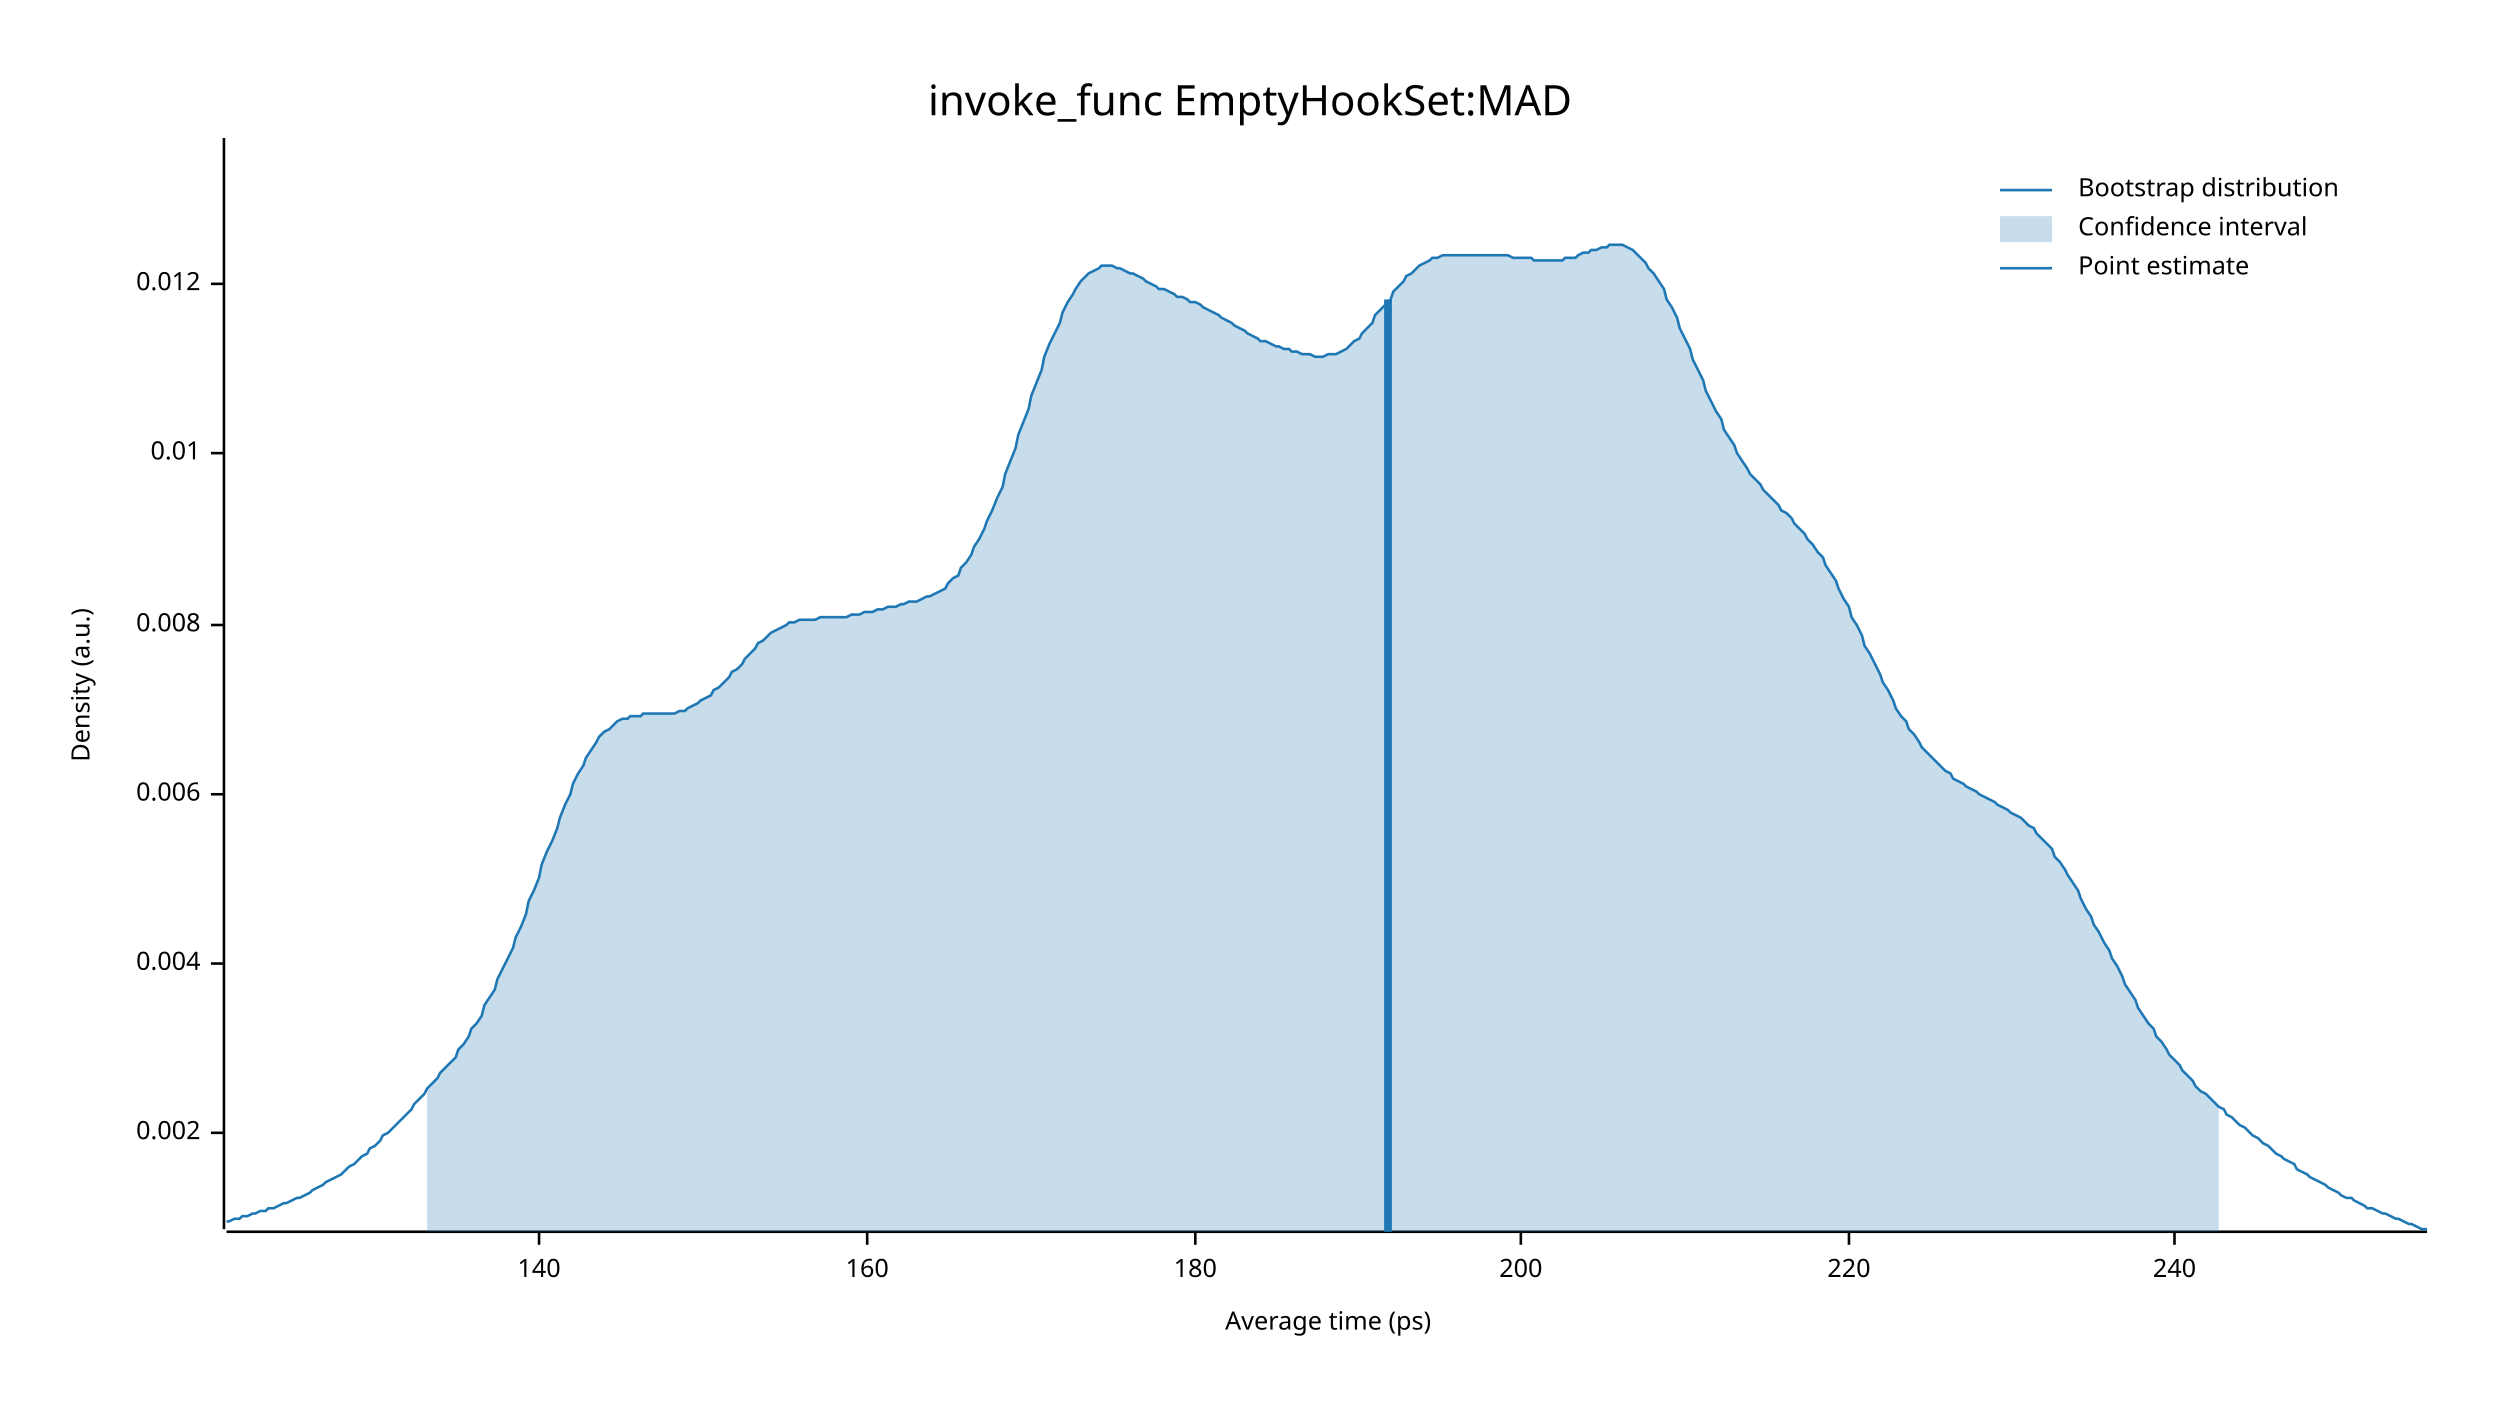
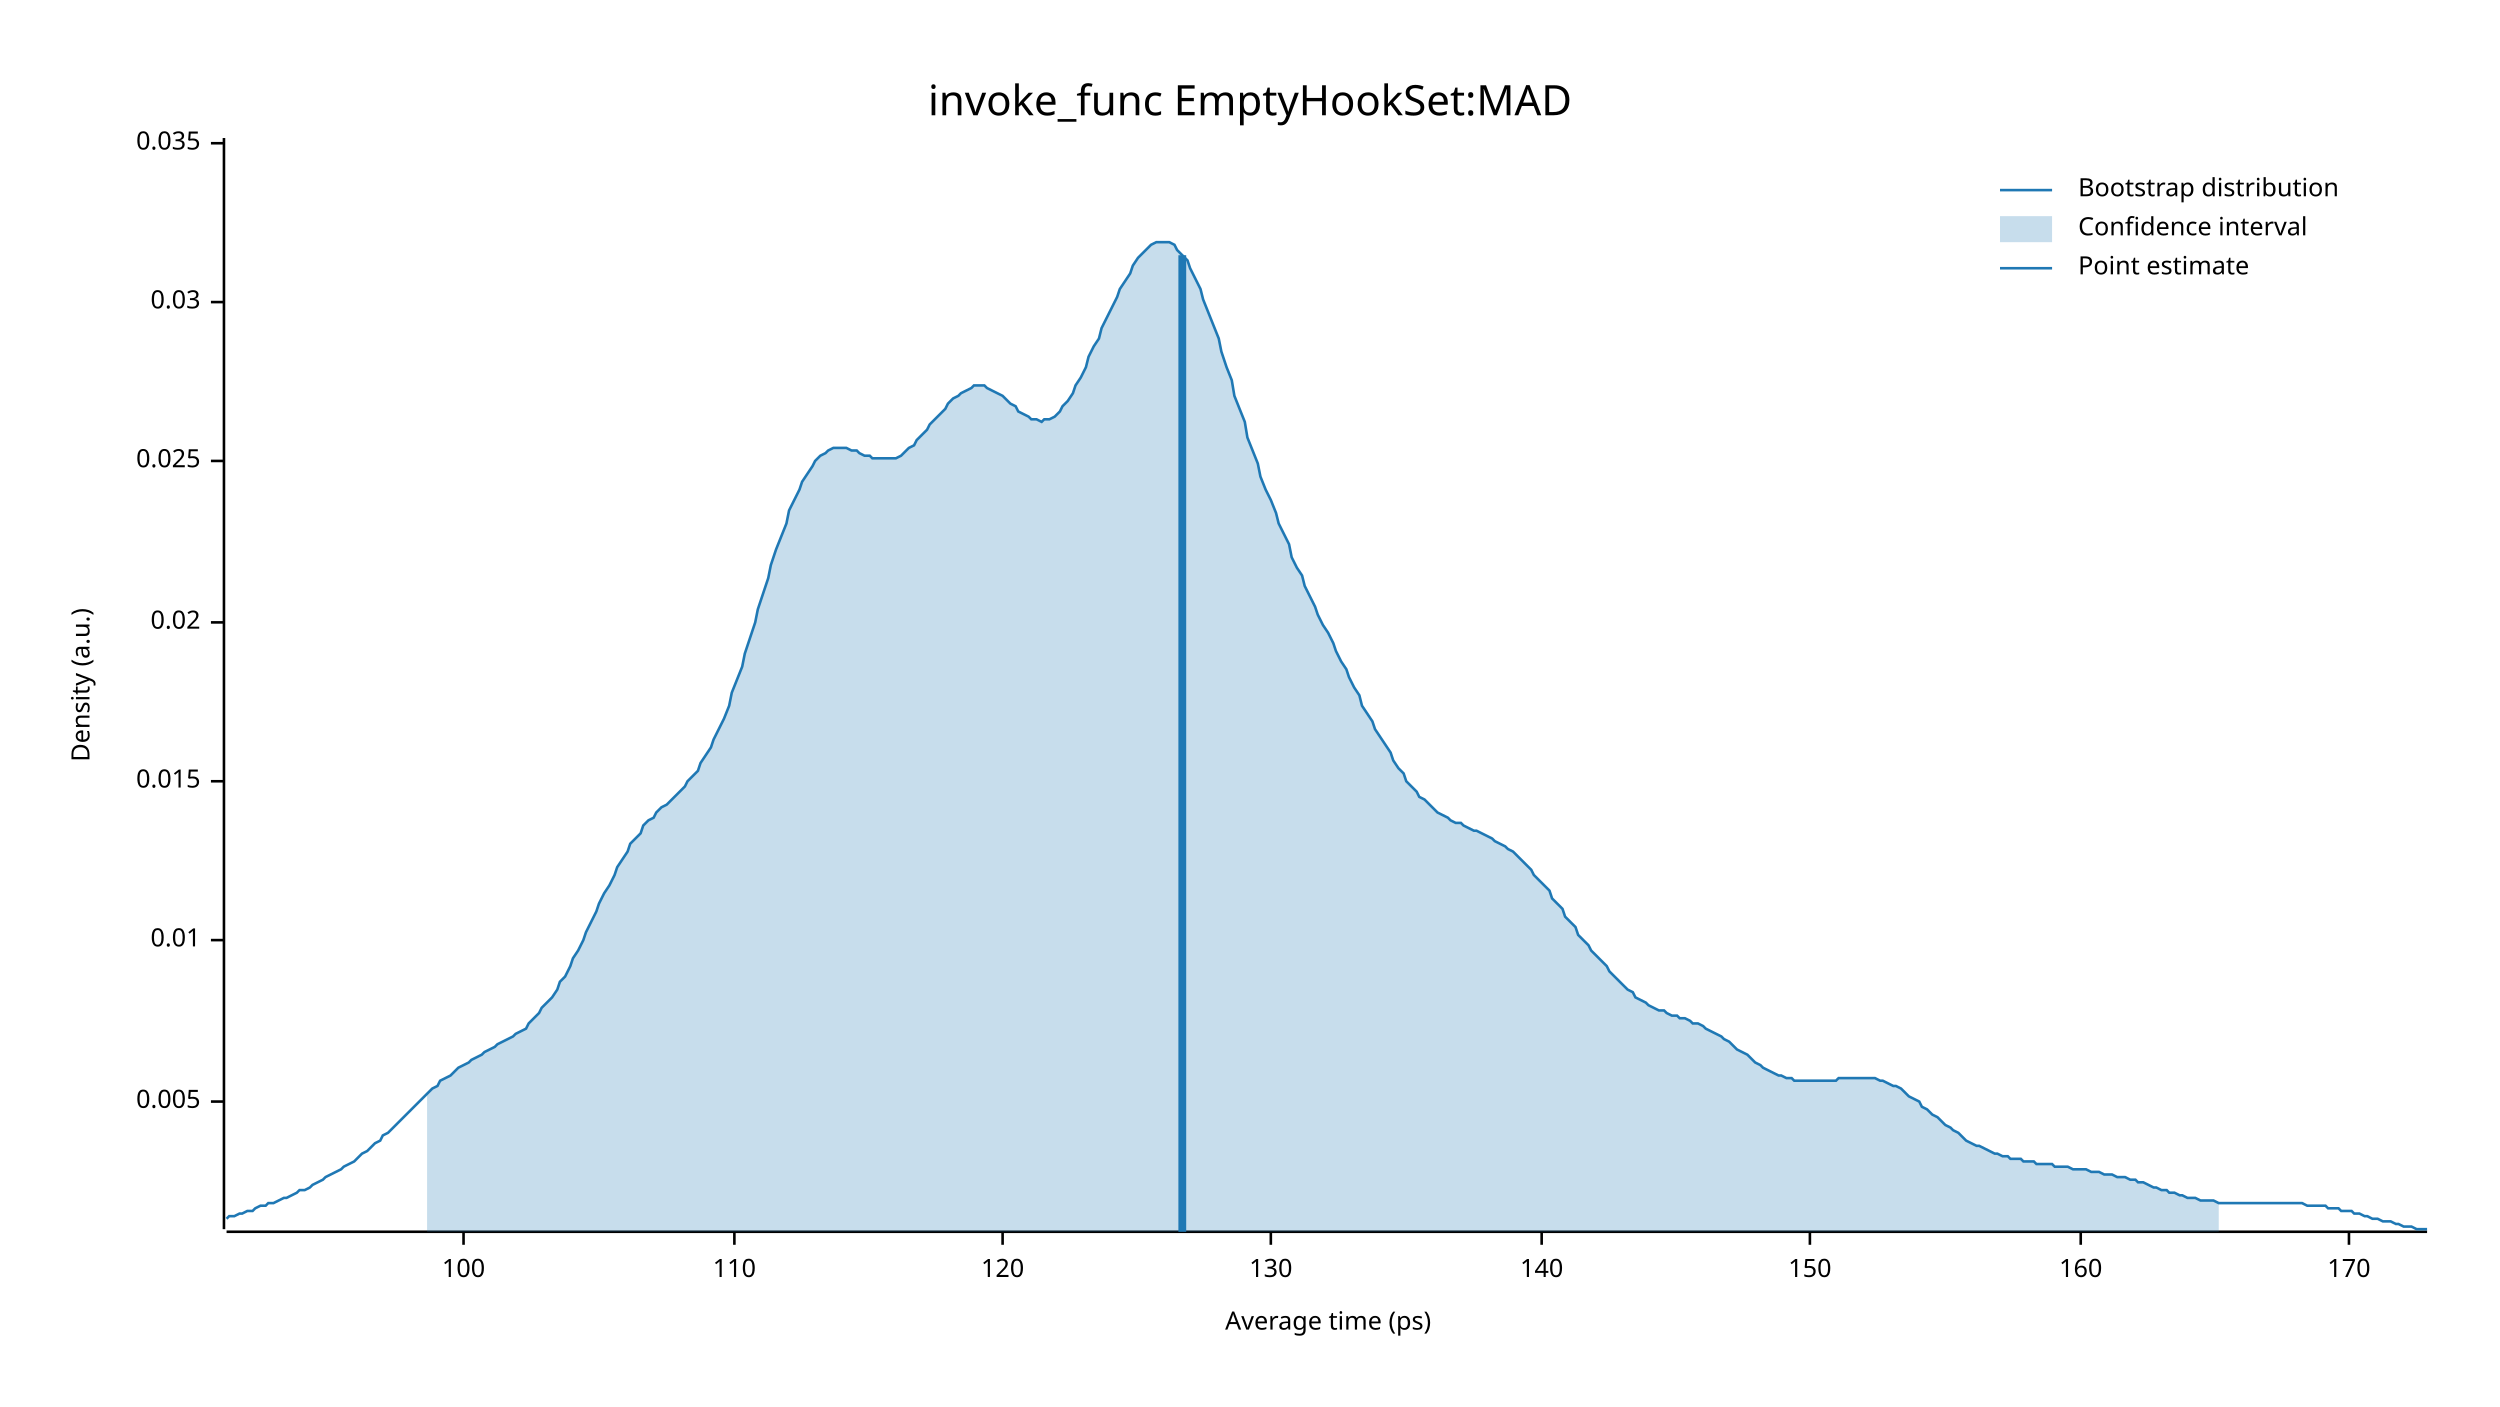
<svg xmlns="http://www.w3.org/2000/svg" width="960" height="540" viewBox="0 0 960 540">
  <text x="480" y="32" dy="0.76em" text-anchor="middle" font-family="sans-serif" font-size="16.129" opacity="1" fill="#000000">
invoke_func EmptyHookSet:MAD
</text>
  <text x="27" y="263" dy="0.76em" text-anchor="middle" font-family="sans-serif" font-size="9.677" opacity="1" fill="#000000" transform="rotate(270, 27, 263)">
Density (a.u.)
</text>
  <text x="510" y="513" dy="-0.5ex" text-anchor="middle" font-family="sans-serif" font-size="9.677" opacity="1" fill="#000000">
Average time (ps)
</text>
  <polyline fill="none" opacity="1" stroke="#000000" stroke-width="1" points="86,53 86,472 " />
-   <text x="77" y="435" dy="0.5ex" text-anchor="end" font-family="sans-serif" font-size="9.677" opacity="1" fill="#000000">
- 0.002
+   <text x="77" y="423" dy="0.5ex" text-anchor="end" font-family="sans-serif" font-size="9.677" opacity="1" fill="#000000">
+ 0.005
</text>
-   <polyline fill="none" opacity="1" stroke="#000000" stroke-width="1" points="81,435 86,435 " />
-   <text x="77" y="370" dy="0.5ex" text-anchor="end" font-family="sans-serif" font-size="9.677" opacity="1" fill="#000000">
- 0.004
- </text>
-   <polyline fill="none" opacity="1" stroke="#000000" stroke-width="1" points="81,370 86,370 " />
-   <text x="77" y="305" dy="0.5ex" text-anchor="end" font-family="sans-serif" font-size="9.677" opacity="1" fill="#000000">
- 0.006
- </text>
-   <polyline fill="none" opacity="1" stroke="#000000" stroke-width="1" points="81,305 86,305 " />
-   <text x="77" y="240" dy="0.5ex" text-anchor="end" font-family="sans-serif" font-size="9.677" opacity="1" fill="#000000">
- 0.008
- </text>
-   <polyline fill="none" opacity="1" stroke="#000000" stroke-width="1" points="81,240 86,240 " />
-   <text x="77" y="174" dy="0.5ex" text-anchor="end" font-family="sans-serif" font-size="9.677" opacity="1" fill="#000000">
+   <polyline fill="none" opacity="1" stroke="#000000" stroke-width="1" points="81,423 86,423 " />
+   <text x="77" y="361" dy="0.5ex" text-anchor="end" font-family="sans-serif" font-size="9.677" opacity="1" fill="#000000">
0.01
</text>
-   <polyline fill="none" opacity="1" stroke="#000000" stroke-width="1" points="81,174 86,174 " />
-   <text x="77" y="109" dy="0.5ex" text-anchor="end" font-family="sans-serif" font-size="9.677" opacity="1" fill="#000000">
- 0.012
+   <polyline fill="none" opacity="1" stroke="#000000" stroke-width="1" points="81,361 86,361 " />
+   <text x="77" y="300" dy="0.5ex" text-anchor="end" font-family="sans-serif" font-size="9.677" opacity="1" fill="#000000">
+ 0.015
</text>
-   <polyline fill="none" opacity="1" stroke="#000000" stroke-width="1" points="81,109 86,109 " />
+   <polyline fill="none" opacity="1" stroke="#000000" stroke-width="1" points="81,300 86,300 " />
+   <text x="77" y="239" dy="0.5ex" text-anchor="end" font-family="sans-serif" font-size="9.677" opacity="1" fill="#000000">
+ 0.02
+ </text>
+   <polyline fill="none" opacity="1" stroke="#000000" stroke-width="1" points="81,239 86,239 " />
+   <text x="77" y="177" dy="0.5ex" text-anchor="end" font-family="sans-serif" font-size="9.677" opacity="1" fill="#000000">
+ 0.025
+ </text>
+   <polyline fill="none" opacity="1" stroke="#000000" stroke-width="1" points="81,177 86,177 " />
+   <text x="77" y="116" dy="0.5ex" text-anchor="end" font-family="sans-serif" font-size="9.677" opacity="1" fill="#000000">
+ 0.03
+ </text>
+   <polyline fill="none" opacity="1" stroke="#000000" stroke-width="1" points="81,116 86,116 " />
+   <text x="77" y="55" dy="0.5ex" text-anchor="end" font-family="sans-serif" font-size="9.677" opacity="1" fill="#000000">
+ 0.035
+ </text>
+   <polyline fill="none" opacity="1" stroke="#000000" stroke-width="1" points="81,55 86,55 " />
  <polyline fill="none" opacity="1" stroke="#000000" stroke-width="1" points="87,473 932,473 " />
-   <text x="207" y="483" dy="0.76em" text-anchor="middle" font-family="sans-serif" font-size="9.677" opacity="1" fill="#000000">
+   <text x="178" y="483" dy="0.76em" text-anchor="middle" font-family="sans-serif" font-size="9.677" opacity="1" fill="#000000">
+ 100
+ </text>
+   <polyline fill="none" opacity="1" stroke="#000000" stroke-width="1" points="178,473 178,478 " />
+   <text x="282" y="483" dy="0.76em" text-anchor="middle" font-family="sans-serif" font-size="9.677" opacity="1" fill="#000000">
+ 110
+ </text>
+   <polyline fill="none" opacity="1" stroke="#000000" stroke-width="1" points="282,473 282,478 " />
+   <text x="385" y="483" dy="0.76em" text-anchor="middle" font-family="sans-serif" font-size="9.677" opacity="1" fill="#000000">
+ 120
+ </text>
+   <polyline fill="none" opacity="1" stroke="#000000" stroke-width="1" points="385,473 385,478 " />
+   <text x="488" y="483" dy="0.76em" text-anchor="middle" font-family="sans-serif" font-size="9.677" opacity="1" fill="#000000">
+ 130
+ </text>
+   <polyline fill="none" opacity="1" stroke="#000000" stroke-width="1" points="488,473 488,478 " />
+   <text x="592" y="483" dy="0.76em" text-anchor="middle" font-family="sans-serif" font-size="9.677" opacity="1" fill="#000000">
140
</text>
-   <polyline fill="none" opacity="1" stroke="#000000" stroke-width="1" points="207,473 207,478 " />
-   <text x="333" y="483" dy="0.76em" text-anchor="middle" font-family="sans-serif" font-size="9.677" opacity="1" fill="#000000">
+   <polyline fill="none" opacity="1" stroke="#000000" stroke-width="1" points="592,473 592,478 " />
+   <text x="695" y="483" dy="0.76em" text-anchor="middle" font-family="sans-serif" font-size="9.677" opacity="1" fill="#000000">
+ 150
+ </text>
+   <polyline fill="none" opacity="1" stroke="#000000" stroke-width="1" points="695,473 695,478 " />
+   <text x="799" y="483" dy="0.76em" text-anchor="middle" font-family="sans-serif" font-size="9.677" opacity="1" fill="#000000">
160
</text>
-   <polyline fill="none" opacity="1" stroke="#000000" stroke-width="1" points="333,473 333,478 " />
-   <text x="459" y="483" dy="0.76em" text-anchor="middle" font-family="sans-serif" font-size="9.677" opacity="1" fill="#000000">
- 180
+   <polyline fill="none" opacity="1" stroke="#000000" stroke-width="1" points="799,473 799,478 " />
+   <text x="902" y="483" dy="0.76em" text-anchor="middle" font-family="sans-serif" font-size="9.677" opacity="1" fill="#000000">
+ 170
</text>
-   <polyline fill="none" opacity="1" stroke="#000000" stroke-width="1" points="459,473 459,478 " />
-   <text x="584" y="483" dy="0.76em" text-anchor="middle" font-family="sans-serif" font-size="9.677" opacity="1" fill="#000000">
- 200
- </text>
-   <polyline fill="none" opacity="1" stroke="#000000" stroke-width="1" points="584,473 584,478 " />
-   <text x="710" y="483" dy="0.76em" text-anchor="middle" font-family="sans-serif" font-size="9.677" opacity="1" fill="#000000">
- 220
- </text>
-   <polyline fill="none" opacity="1" stroke="#000000" stroke-width="1" points="710,473 710,478 " />
-   <text x="835" y="483" dy="0.76em" text-anchor="middle" font-family="sans-serif" font-size="9.677" opacity="1" fill="#000000">
- 240
- </text>
-   <polyline fill="none" opacity="1" stroke="#000000" stroke-width="1" points="835,473 835,478 " />
-   <polyline fill="none" opacity="1" stroke="#1F78B4" stroke-width="1" points="87,469 88,469 90,468 92,468 93,467 95,467 97,466 98,466 100,465 102,465 103,464 105,464 107,463 109,462 110,462 112,461 114,460 115,460 117,459 119,458 120,457 122,456 124,455 125,454 127,453 129,452 131,451 132,450 134,448 136,447 137,446 139,444 141,443 142,441 144,440 146,438 147,436 149,435 151,433 153,431 154,430 156,428 158,426 159,424 161,422 163,420 164,418 166,416 168,414 169,412 171,410 173,408 175,406 176,403 178,401 180,398 181,395 183,393 185,390 186,386 188,383 190,380 191,376 193,372 195,368 197,364 198,360 200,356 202,351 203,346 205,342 207,337 208,332 210,327 212,323 214,318 215,314 217,309 219,305 220,301 222,297 224,294 225,291 227,288 229,285 230,283 232,281 234,280 236,278 237,277 239,276 241,276 242,275 244,275 246,275 247,274 249,274 251,274 252,274 254,274 256,274 258,274 259,274 261,273 263,273 264,272 266,271 268,270 269,269 271,268 273,267 274,265 276,264 278,262 280,260 281,258 283,257 285,255 286,253 288,251 290,249 291,247 293,246 295,244 296,243 298,242 300,241 302,240 303,239 305,239 307,238 308,238 310,238 312,238 313,238 315,237 317,237 318,237 320,237 322,237 324,237 325,237 327,236 329,236 330,236 332,235 334,235 335,235 337,234 339,234 341,233 342,233 344,233 346,232 347,232 349,231 351,231 352,231 354,230 356,229 357,229 359,228 361,227 363,226 364,224 366,222 368,221 369,218 371,216 373,213 374,210 376,207 378,203 379,200 381,196 383,191 385,187 386,182 388,177 390,172 391,167 393,162 395,157 396,152 398,147 400,142 401,137 403,132 405,128 407,124 408,120 410,116 412,113 413,111 415,108 417,106 418,105 420,104 422,103 423,102 425,102 427,102 429,103 430,103 432,104 434,105 435,105 437,106 439,107 440,108 442,109 444,110 445,111 447,111 449,112 451,113 452,114 454,114 456,115 457,116 459,116 461,117 462,118 464,119 466,120 468,121 469,122 471,123 473,124 474,125 476,126 478,127 479,128 481,129 483,130 484,131 486,131 488,132 490,133 491,133 493,134 495,134 496,135 498,135 500,136 501,136 503,136 505,137 506,137 508,137 510,136 512,136 513,136 515,135 517,134 518,133 520,131 522,130 523,128 525,126 527,124 528,121 530,119 532,117 534,115 535,112 537,110 539,108 540,106 542,105 544,103 545,102 547,101 549,100 550,99 552,99 554,98 556,98 557,98 559,98 561,98 562,98 564,98 566,98 567,98 569,98 571,98 573,98 574,98 576,98 578,98 579,98 581,99 583,99 584,99 586,99 588,99 589,100 591,100 593,100 595,100 596,100 598,100 600,100 601,99 603,99 605,99 606,98 608,97 610,97 611,96 613,96 615,95 617,95 618,94 620,94 622,94 623,94 625,95 627,96 628,97 630,99 632,101 633,103 635,105 637,108 639,111 640,115 642,118 644,122 645,126 647,130 649,134 650,138 652,142 654,146 655,150 657,154 659,158 661,161 662,165 664,168 666,171 667,174 669,177 671,180 672,182 674,184 676,186 677,188 679,190 681,192 683,194 684,196 686,197 688,199 689,201 691,203 693,205 694,207 696,209 698,212 700,214 701,217 703,220 705,223 706,226 708,230 710,233 711,237 713,240 715,244 716,248 718,251 720,255 722,259 723,262 725,265 727,269 728,272 730,275 732,277 733,280 735,282 737,285 738,287 740,289 742,291 744,293 745,294 747,296 749,297 750,299 752,300 754,301 755,302 757,303 759,304 760,305 762,306 764,307 766,308 767,309 769,310 771,311 772,312 774,313 776,314 777,315 779,317 781,318 782,320 784,322 786,324 788,326 789,329 791,331 793,334 794,336 796,339 798,342 799,345 801,349 803,352 804,355 806,358 808,362 810,365 811,368 813,371 815,375 816,378 818,381 820,384 821,387 823,390 825,393 827,395 828,398 830,400 832,403 833,405 835,407 837,409 838,411 840,413 842,415 843,417 845,419 847,420 849,422 850,423 852,425 854,426 855,428 857,429 859,431 860,432 862,433 864,435 865,436 867,437 869,439 871,440 872,441 874,443 876,444 877,445 879,446 881,447 882,449 884,450 886,451 887,452 889,453 891,454 893,455 894,456 896,457 898,458 899,459 901,460 903,460 904,461 906,462 908,463 909,464 911,464 913,465 915,466 916,466 918,467 920,468 921,468 923,469 925,470 926,470 928,471 930,472 932,472 " />
-   <polygon opacity="0.25" fill="#1F78B4" points="164,418 166,416 168,414 169,412 171,410 173,408 175,406 176,403 178,401 180,398 181,395 183,393 185,390 186,386 188,383 190,380 191,376 193,372 195,368 197,364 198,360 200,356 202,351 203,346 205,342 207,337 208,332 210,327 212,323 214,318 215,314 217,309 219,305 220,301 222,297 224,294 225,291 227,288 229,285 230,283 232,281 234,280 236,278 237,277 239,276 241,276 242,275 244,275 246,275 247,274 249,274 251,274 252,274 254,274 256,274 258,274 259,274 261,273 263,273 264,272 266,271 268,270 269,269 271,268 273,267 274,265 276,264 278,262 280,260 281,258 283,257 285,255 286,253 288,251 290,249 291,247 293,246 295,244 296,243 298,242 300,241 302,240 303,239 305,239 307,238 308,238 310,238 312,238 313,238 315,237 317,237 318,237 320,237 322,237 324,237 325,237 327,236 329,236 330,236 332,235 334,235 335,235 337,234 339,234 341,233 342,233 344,233 346,232 347,232 349,231 351,231 352,231 354,230 356,229 357,229 359,228 361,227 363,226 364,224 366,222 368,221 369,218 371,216 373,213 374,210 376,207 378,203 379,200 381,196 383,191 385,187 386,182 388,177 390,172 391,167 393,162 395,157 396,152 398,147 400,142 401,137 403,132 405,128 407,124 408,120 410,116 412,113 413,111 415,108 417,106 418,105 420,104 422,103 423,102 425,102 427,102 429,103 430,103 432,104 434,105 435,105 437,106 439,107 440,108 442,109 444,110 445,111 447,111 449,112 451,113 452,114 454,114 456,115 457,116 459,116 461,117 462,118 464,119 466,120 468,121 469,122 471,123 473,124 474,125 476,126 478,127 479,128 481,129 483,130 484,131 486,131 488,132 490,133 491,133 493,134 495,134 496,135 498,135 500,136 501,136 503,136 505,137 506,137 508,137 510,136 512,136 513,136 515,135 517,134 518,133 520,131 522,130 523,128 525,126 527,124 528,121 530,119 532,117 534,115 535,112 537,110 539,108 540,106 542,105 544,103 545,102 547,101 549,100 550,99 552,99 554,98 556,98 557,98 559,98 561,98 562,98 564,98 566,98 567,98 569,98 571,98 573,98 574,98 576,98 578,98 579,98 581,99 583,99 584,99 586,99 588,99 589,100 591,100 593,100 595,100 596,100 598,100 600,100 601,99 603,99 605,99 606,98 608,97 610,97 611,96 613,96 615,95 617,95 618,94 620,94 622,94 623,94 625,95 627,96 628,97 630,99 632,101 633,103 635,105 637,108 639,111 640,115 642,118 644,122 645,126 647,130 649,134 650,138 652,142 654,146 655,150 657,154 659,158 661,161 662,165 664,168 666,171 667,174 669,177 671,180 672,182 674,184 676,186 677,188 679,190 681,192 683,194 684,196 686,197 688,199 689,201 691,203 693,205 694,207 696,209 698,212 700,214 701,217 703,220 705,223 706,226 708,230 710,233 711,237 713,240 715,244 716,248 718,251 720,255 722,259 723,262 725,265 727,269 728,272 730,275 732,277 733,280 735,282 737,285 738,287 740,289 742,291 744,293 745,294 747,296 749,297 750,299 752,300 754,301 755,302 757,303 759,304 760,305 762,306 764,307 766,308 767,309 769,310 771,311 772,312 774,313 776,314 777,315 779,317 781,318 782,320 784,322 786,324 788,326 789,329 791,331 793,334 794,336 796,339 798,342 799,345 801,349 803,352 804,355 806,358 808,362 810,365 811,368 813,371 815,375 816,378 818,381 820,384 821,387 823,390 825,393 827,395 828,398 830,400 832,403 833,405 835,407 837,409 838,411 840,413 842,415 843,417 845,419 847,420 849,422 850,423 852,425 852,473 164,473 " />
-   <polyline fill="none" opacity="1" stroke="#1F78B4" stroke-width="3" points="533,473 533,115 " />
+   <polyline fill="none" opacity="1" stroke="#000000" stroke-width="1" points="902,473 902,478 " />
+   <polyline fill="none" opacity="1" stroke="#1F78B4" stroke-width="1" points="87,468 88,467 90,467 92,466 93,466 95,465 97,465 98,464 100,463 102,463 103,462 105,462 107,461 109,460 110,460 112,459 114,458 115,457 117,457 119,456 120,455 122,454 124,453 125,452 127,451 129,450 131,449 132,448 134,447 136,446 137,445 139,443 141,442 142,441 144,439 146,438 147,436 149,435 151,433 153,431 154,430 156,428 158,426 159,425 161,423 163,421 164,420 166,418 168,417 169,415 171,414 173,413 175,411 176,410 178,409 180,408 181,407 183,406 185,405 186,404 188,403 190,402 191,401 193,400 195,399 197,398 198,397 200,396 202,395 203,393 205,391 207,389 208,387 210,385 212,383 214,380 215,377 217,375 219,371 220,368 222,365 224,361 225,358 227,354 229,350 230,347 232,343 234,340 236,336 237,333 239,330 241,327 242,324 244,322 246,320 247,317 249,315 251,314 252,312 254,310 256,309 258,307 259,306 261,304 263,302 264,300 266,298 268,296 269,293 271,290 273,287 274,284 276,280 278,276 280,271 281,266 283,261 285,256 286,251 288,245 290,239 291,234 293,228 295,222 296,217 298,211 300,206 302,201 303,196 305,192 307,188 308,185 310,182 312,179 313,177 315,175 317,174 318,173 320,172 322,172 324,172 325,172 327,173 329,173 330,174 332,175 334,175 335,176 337,176 339,176 341,176 342,176 344,176 346,175 347,174 349,172 351,171 352,169 354,167 356,165 357,163 359,161 361,159 363,157 364,155 366,153 368,152 369,151 371,150 373,149 374,148 376,148 378,148 379,149 381,150 383,151 385,152 386,153 388,155 390,156 391,158 393,159 395,160 396,161 398,161 400,162 401,161 403,161 405,160 407,158 408,156 410,154 412,151 413,148 415,145 417,141 418,137 420,133 422,130 423,126 425,122 427,118 429,114 430,111 432,108 434,105 435,102 437,99 439,97 440,96 442,94 444,93 445,93 447,93 449,93 451,94 452,96 454,98 456,100 457,103 459,107 461,111 462,115 464,120 466,125 468,130 469,135 471,141 473,146 474,152 476,157 478,162 479,168 481,173 483,178 484,183 486,188 488,192 490,197 491,201 493,205 495,209 496,214 498,218 500,221 501,225 503,229 505,233 506,236 508,240 510,243 512,247 513,250 515,254 517,257 518,260 520,264 522,267 523,271 525,274 527,277 528,280 530,283 532,286 534,289 535,292 537,295 539,297 540,300 542,302 544,304 545,306 547,307 549,309 550,310 552,312 554,313 556,314 557,315 559,316 561,316 562,317 564,318 566,319 567,319 569,320 571,321 573,322 574,323 576,324 578,325 579,326 581,327 583,329 584,330 586,332 588,334 589,336 591,338 593,340 595,342 596,345 598,347 600,349 601,352 603,354 605,356 606,359 608,361 610,363 611,365 613,367 615,369 617,371 618,373 620,375 622,377 623,378 625,380 627,381 628,383 630,384 632,385 633,386 635,387 637,388 639,388 640,389 642,390 644,390 645,391 647,391 649,392 650,393 652,393 654,394 655,395 657,396 659,397 661,398 662,399 664,400 666,402 667,403 669,404 671,405 672,406 674,408 676,409 677,410 679,411 681,412 683,413 684,413 686,414 688,414 689,415 691,415 693,415 694,415 696,415 698,415 700,415 701,415 703,415 705,415 706,414 708,414 710,414 711,414 713,414 715,414 716,414 718,414 720,414 722,415 723,415 725,416 727,417 728,417 730,418 732,420 733,421 735,422 737,423 738,425 740,426 742,428 744,429 745,430 747,432 749,433 750,434 752,435 754,437 755,438 757,439 759,440 760,440 762,441 764,442 766,443 767,443 769,444 771,444 772,445 774,445 776,445 777,446 779,446 781,446 782,447 784,447 786,447 788,447 789,448 791,448 793,448 794,448 796,449 798,449 799,449 801,449 803,450 804,450 806,450 808,451 810,451 811,451 813,452 815,452 816,452 818,453 820,453 821,454 823,454 825,455 827,456 828,456 830,457 832,457 833,458 835,458 837,459 838,459 840,460 842,460 843,460 845,461 847,461 849,461 850,461 852,462 854,462 855,462 857,462 859,462 860,462 862,462 864,462 865,462 867,462 869,462 871,462 872,462 874,462 876,462 877,462 879,462 881,462 882,462 884,462 886,463 887,463 889,463 891,463 893,463 894,464 896,464 898,464 899,465 901,465 903,465 904,466 906,466 908,467 909,467 911,468 913,468 915,469 916,469 918,469 920,470 921,470 923,471 925,471 926,471 928,472 930,472 932,472 " />
+   <polygon opacity="0.25" fill="#1F78B4" points="164,420 166,418 168,417 169,415 171,414 173,413 175,411 176,410 178,409 180,408 181,407 183,406 185,405 186,404 188,403 190,402 191,401 193,400 195,399 197,398 198,397 200,396 202,395 203,393 205,391 207,389 208,387 210,385 212,383 214,380 215,377 217,375 219,371 220,368 222,365 224,361 225,358 227,354 229,350 230,347 232,343 234,340 236,336 237,333 239,330 241,327 242,324 244,322 246,320 247,317 249,315 251,314 252,312 254,310 256,309 258,307 259,306 261,304 263,302 264,300 266,298 268,296 269,293 271,290 273,287 274,284 276,280 278,276 280,271 281,266 283,261 285,256 286,251 288,245 290,239 291,234 293,228 295,222 296,217 298,211 300,206 302,201 303,196 305,192 307,188 308,185 310,182 312,179 313,177 315,175 317,174 318,173 320,172 322,172 324,172 325,172 327,173 329,173 330,174 332,175 334,175 335,176 337,176 339,176 341,176 342,176 344,176 346,175 347,174 349,172 351,171 352,169 354,167 356,165 357,163 359,161 361,159 363,157 364,155 366,153 368,152 369,151 371,150 373,149 374,148 376,148 378,148 379,149 381,150 383,151 385,152 386,153 388,155 390,156 391,158 393,159 395,160 396,161 398,161 400,162 401,161 403,161 405,160 407,158 408,156 410,154 412,151 413,148 415,145 417,141 418,137 420,133 422,130 423,126 425,122 427,118 429,114 430,111 432,108 434,105 435,102 437,99 439,97 440,96 442,94 444,93 445,93 447,93 449,93 451,94 452,96 454,98 456,100 457,103 459,107 461,111 462,115 464,120 466,125 468,130 469,135 471,141 473,146 474,152 476,157 478,162 479,168 481,173 483,178 484,183 486,188 488,192 490,197 491,201 493,205 495,209 496,214 498,218 500,221 501,225 503,229 505,233 506,236 508,240 510,243 512,247 513,250 515,254 517,257 518,260 520,264 522,267 523,271 525,274 527,277 528,280 530,283 532,286 534,289 535,292 537,295 539,297 540,300 542,302 544,304 545,306 547,307 549,309 550,310 552,312 554,313 556,314 557,315 559,316 561,316 562,317 564,318 566,319 567,319 569,320 571,321 573,322 574,323 576,324 578,325 579,326 581,327 583,329 584,330 586,332 588,334 589,336 591,338 593,340 595,342 596,345 598,347 600,349 601,352 603,354 605,356 606,359 608,361 610,363 611,365 613,367 615,369 617,371 618,373 620,375 622,377 623,378 625,380 627,381 628,383 630,384 632,385 633,386 635,387 637,388 639,388 640,389 642,390 644,390 645,391 647,391 649,392 650,393 652,393 654,394 655,395 657,396 659,397 661,398 662,399 664,400 666,402 667,403 669,404 671,405 672,406 674,408 676,409 677,410 679,411 681,412 683,413 684,413 686,414 688,414 689,415 691,415 693,415 694,415 696,415 698,415 700,415 701,415 703,415 705,415 706,414 708,414 710,414 711,414 713,414 715,414 716,414 718,414 720,414 722,415 723,415 725,416 727,417 728,417 730,418 732,420 733,421 735,422 737,423 738,425 740,426 742,428 744,429 745,430 747,432 749,433 750,434 752,435 754,437 755,438 757,439 759,440 760,440 762,441 764,442 766,443 767,443 769,444 771,444 772,445 774,445 776,445 777,446 779,446 781,446 782,447 784,447 786,447 788,447 789,448 791,448 793,448 794,448 796,449 798,449 799,449 801,449 803,450 804,450 806,450 808,451 810,451 811,451 813,452 815,452 816,452 818,453 820,453 821,454 823,454 825,455 827,456 828,456 830,457 832,457 833,458 835,458 837,459 838,459 840,460 842,460 843,460 845,461 847,461 849,461 850,461 852,462 852,473 164,473 " />
+   <polyline fill="none" opacity="1" stroke="#1F78B4" stroke-width="3" points="454,473 454,98 " />
  <text x="798" y="68" dy="0.76em" text-anchor="start" font-family="sans-serif" font-size="9.677" opacity="1" fill="#000000">
Bootstrap distribution
</text>
  <text x="798" y="83" dy="0.76em" text-anchor="start" font-family="sans-serif" font-size="9.677" opacity="1" fill="#000000">
Confidence interval
</text>
  <text x="798" y="98" dy="0.76em" text-anchor="start" font-family="sans-serif" font-size="9.677" opacity="1" fill="#000000">
Point estimate
</text>
  <polyline fill="none" opacity="1" stroke="#1F78B4" stroke-width="1" points="768,73 788,73 " />
  <rect x="768" y="83" width="20" height="10" opacity="0.25" fill="#1F78B4" stroke="none" />
  <polyline fill="none" opacity="1" stroke="#1F78B4" stroke-width="1" points="768,103 788,103 " />
</svg>
